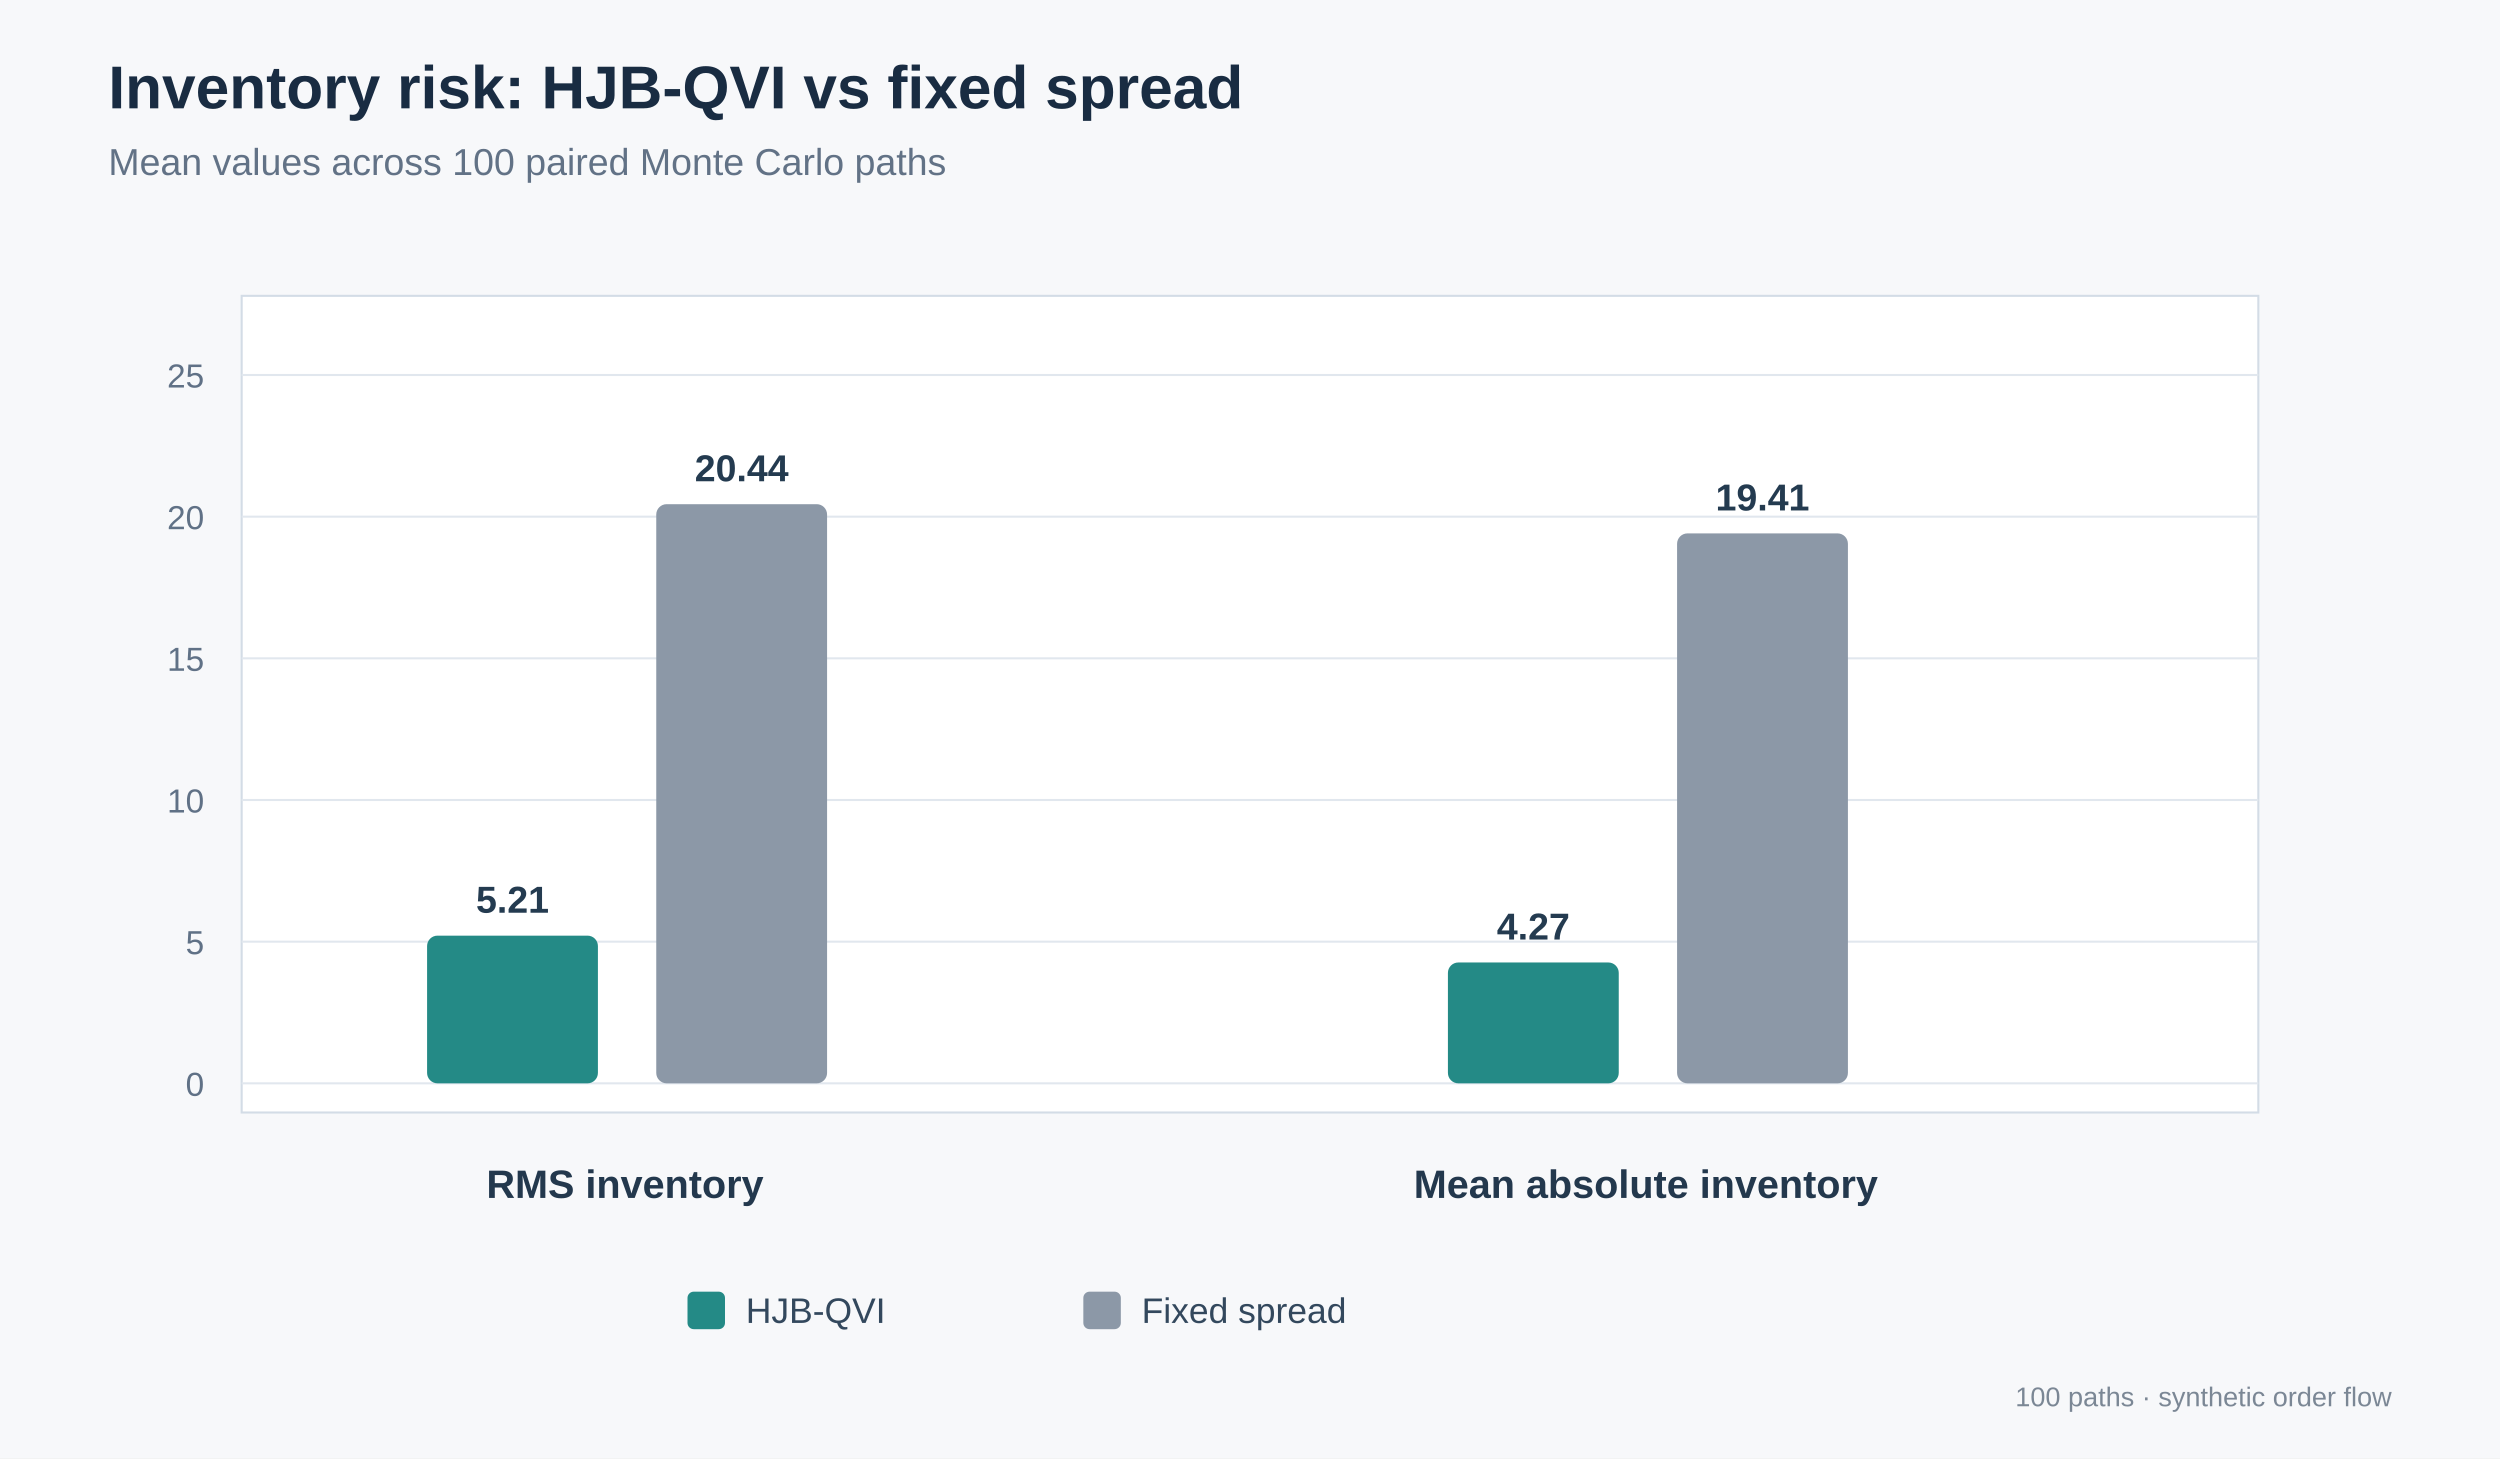
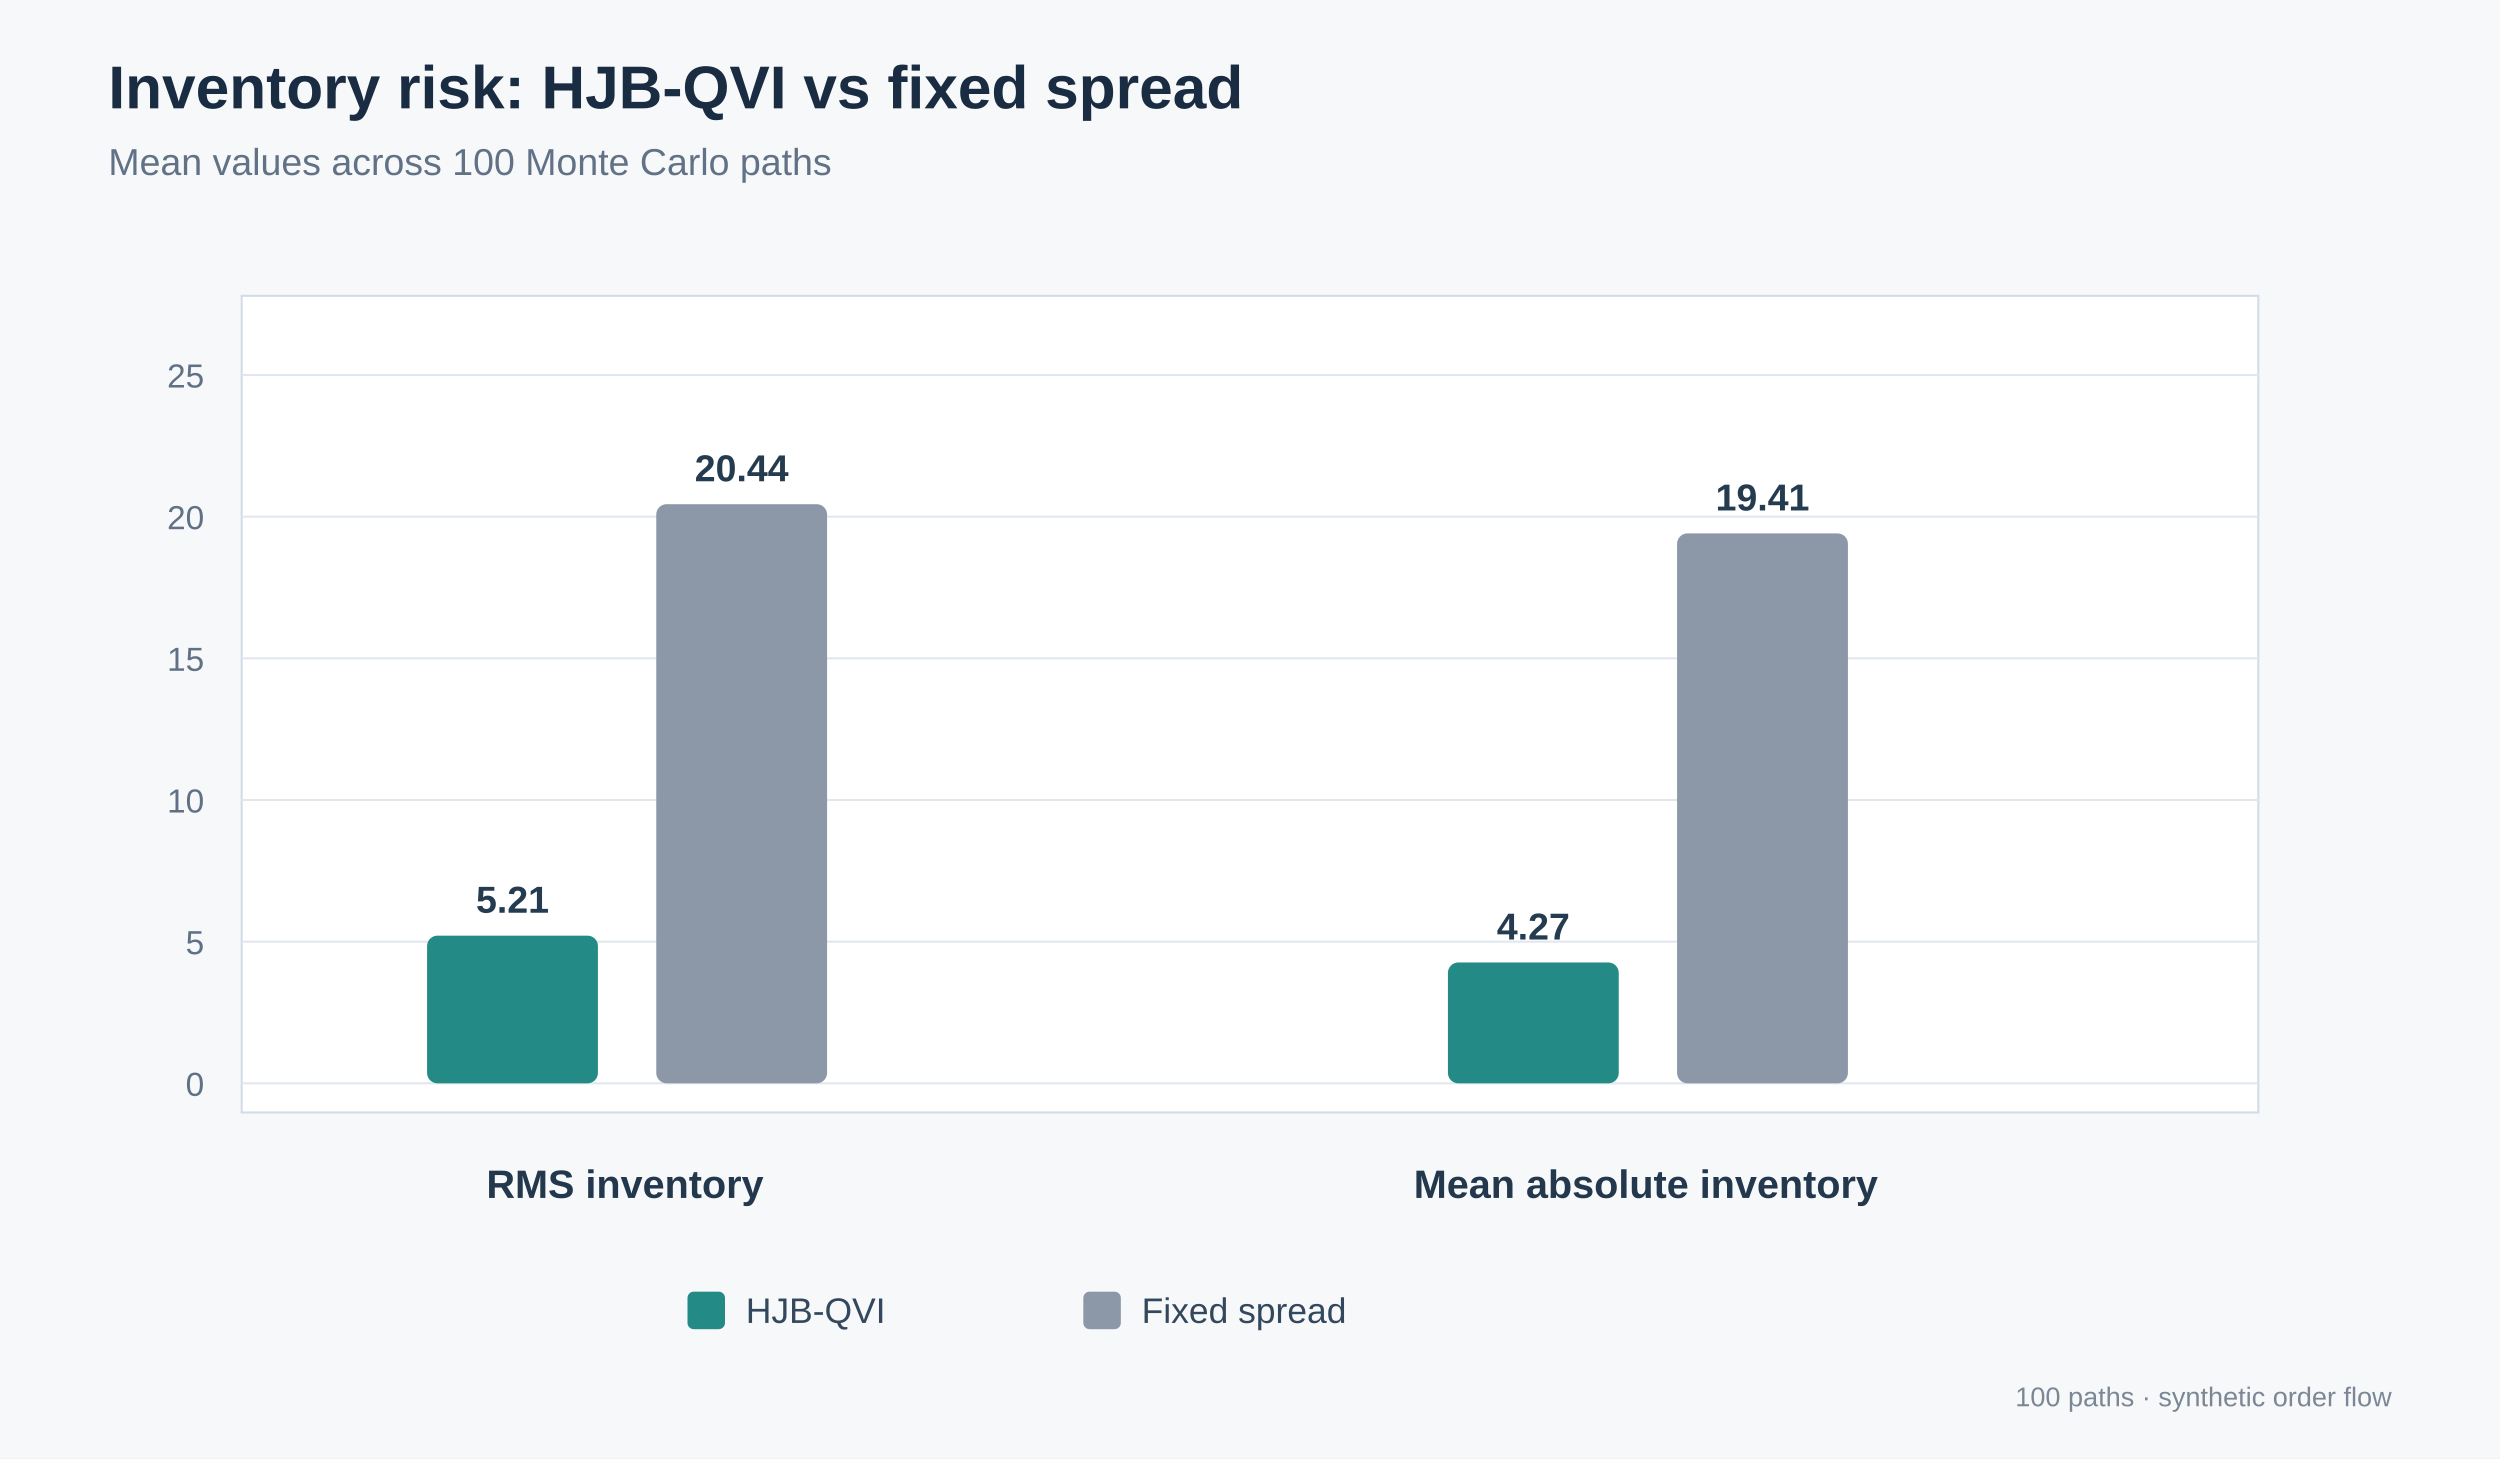
<svg xmlns="http://www.w3.org/2000/svg" width="1200" height="700" viewBox="0 0 1200 700">
  <rect width="1200" height="700" fill="#f7f8fa" />
  <text x="52" y="52" font-family="Arial,sans-serif" font-size="29" font-weight="700" fill="#192c42">Inventory risk: HJB-QVI vs fixed spread</text>
-   <text x="52" y="84" font-family="Arial,sans-serif" font-size="18" fill="#627286">Mean values across 100 paired Monte Carlo paths</text>
+   <text x="52" y="84" font-family="Arial,sans-serif" font-size="18" fill="#627286">Mean values across 100 Monte Carlo paths</text>
  <rect x="116" y="142" width="968" height="392" fill="#ffffff" stroke="#d3dce6" />
  <line x1="116" y1="520" x2="1084" y2="520" stroke="#e1e7ee" />
  <text x="98" y="526" text-anchor="end" font-family="Arial,sans-serif" font-size="16" fill="#607186">0</text>
  <line x1="116" y1="452" x2="1084" y2="452" stroke="#e1e7ee" />
  <text x="98" y="458" text-anchor="end" font-family="Arial,sans-serif" font-size="16" fill="#607186">5</text>
  <line x1="116" y1="384" x2="1084" y2="384" stroke="#e1e7ee" />
  <text x="98" y="390" text-anchor="end" font-family="Arial,sans-serif" font-size="16" fill="#607186">10</text>
  <line x1="116" y1="316" x2="1084" y2="316" stroke="#e1e7ee" />
  <text x="98" y="322" text-anchor="end" font-family="Arial,sans-serif" font-size="16" fill="#607186">15</text>
  <line x1="116" y1="248" x2="1084" y2="248" stroke="#e1e7ee" />
  <text x="98" y="254" text-anchor="end" font-family="Arial,sans-serif" font-size="16" fill="#607186">20</text>
  <line x1="116" y1="180" x2="1084" y2="180" stroke="#e1e7ee" />
  <text x="98" y="186" text-anchor="end" font-family="Arial,sans-serif" font-size="16" fill="#607186">25</text>
  <rect x="205" y="449.105" width="82" height="70.895" rx="5" fill="#248a86" />
  <text x="246" y="438.105" text-anchor="middle" font-family="Arial,sans-serif" font-size="18" font-weight="700" fill="#243b50">5.21</text>
  <rect x="315" y="242.001" width="82" height="277.999" rx="5" fill="#8c98a7" />
  <text x="356" y="231.001" text-anchor="middle" font-family="Arial,sans-serif" font-size="18" font-weight="700" fill="#243b50">20.44</text>
  <text x="300" y="575" text-anchor="middle" font-family="Arial,sans-serif" font-size="19" font-weight="700" fill="#23384d">RMS inventory</text>
  <rect x="695" y="461.989" width="82" height="58.011" rx="5" fill="#248a86" />
  <text x="736" y="450.989" text-anchor="middle" font-family="Arial,sans-serif" font-size="18" font-weight="700" fill="#243b50">4.27</text>
  <rect x="805" y="256.025" width="82" height="263.975" rx="5" fill="#8c98a7" />
  <text x="846" y="245.025" text-anchor="middle" font-family="Arial,sans-serif" font-size="18" font-weight="700" fill="#243b50">19.41</text>
  <text x="790" y="575" text-anchor="middle" font-family="Arial,sans-serif" font-size="19" font-weight="700" fill="#23384d">Mean absolute inventory</text>
  <rect x="330" y="620" width="18" height="18" rx="3" fill="#248a86" />
  <text x="358" y="635" font-family="Arial,sans-serif" font-size="17" fill="#33485d">HJB-QVI</text>
  <rect x="520" y="620" width="18" height="18" rx="3" fill="#8c98a7" />
  <text x="548" y="635" font-family="Arial,sans-serif" font-size="17" fill="#33485d">Fixed spread</text>
  <text x="1148" y="675" text-anchor="end" font-family="Arial,sans-serif" font-size="13" fill="#7b8795">100 paths · synthetic order flow</text>
</svg>
